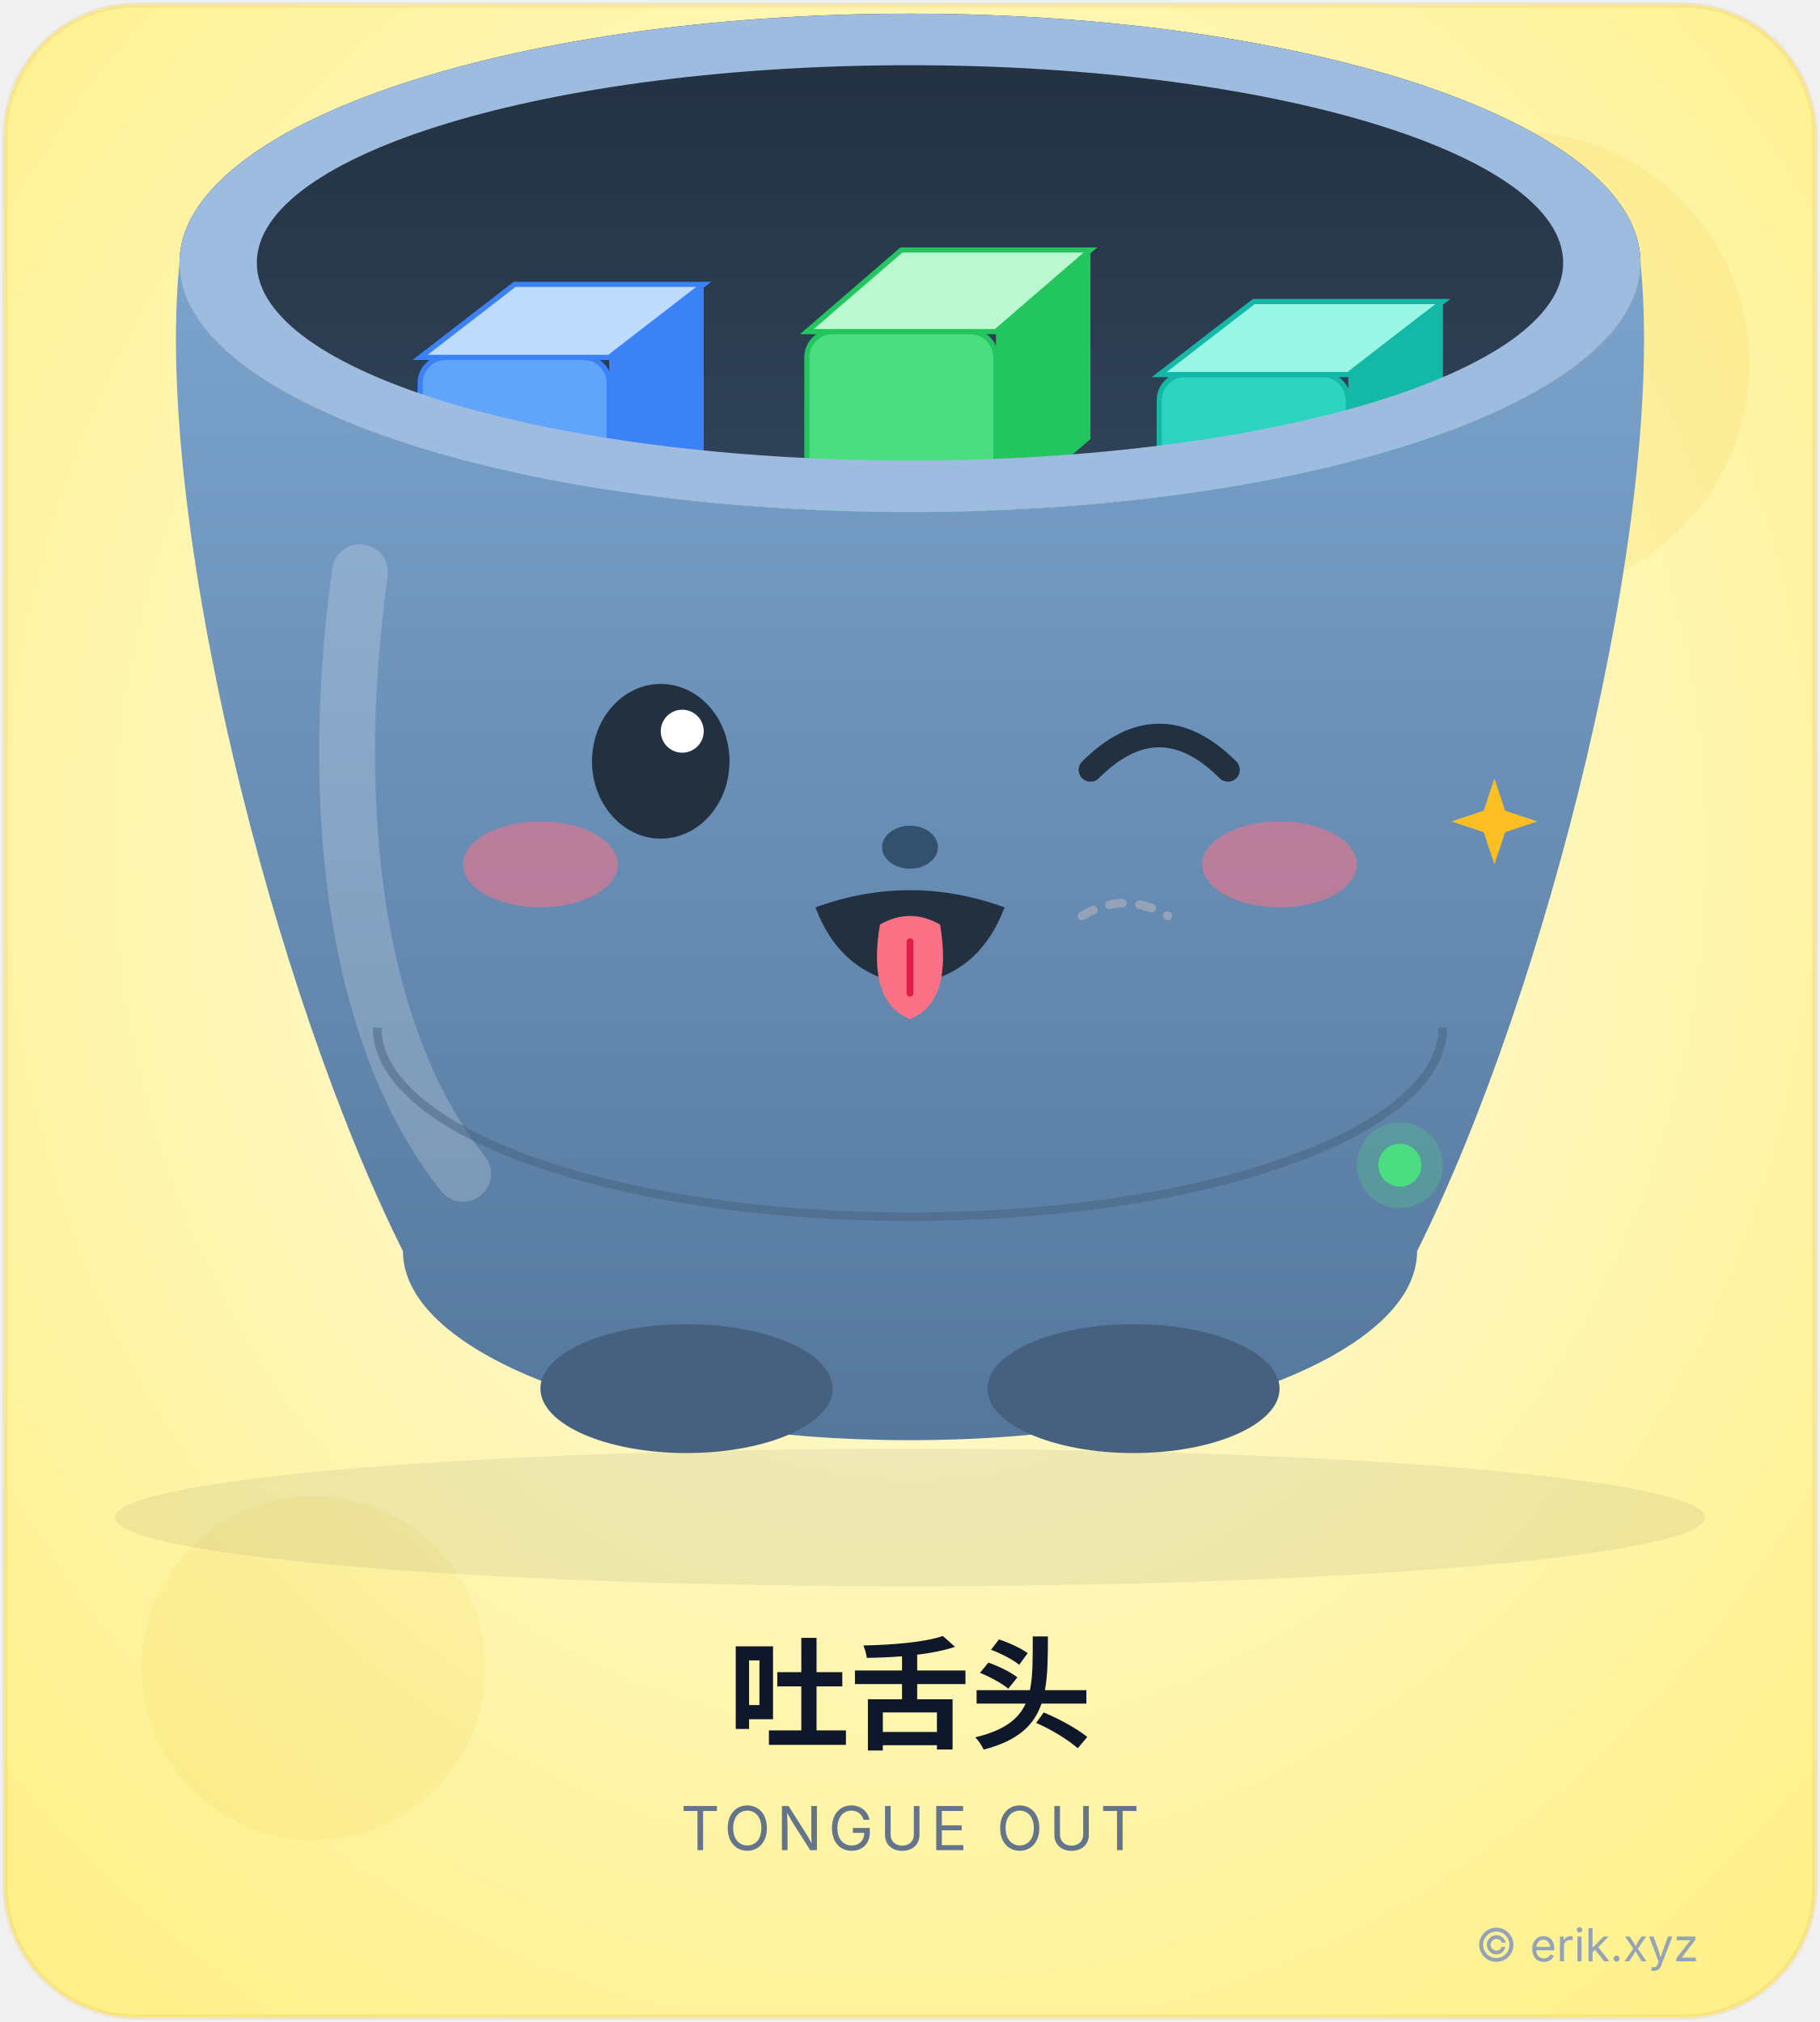
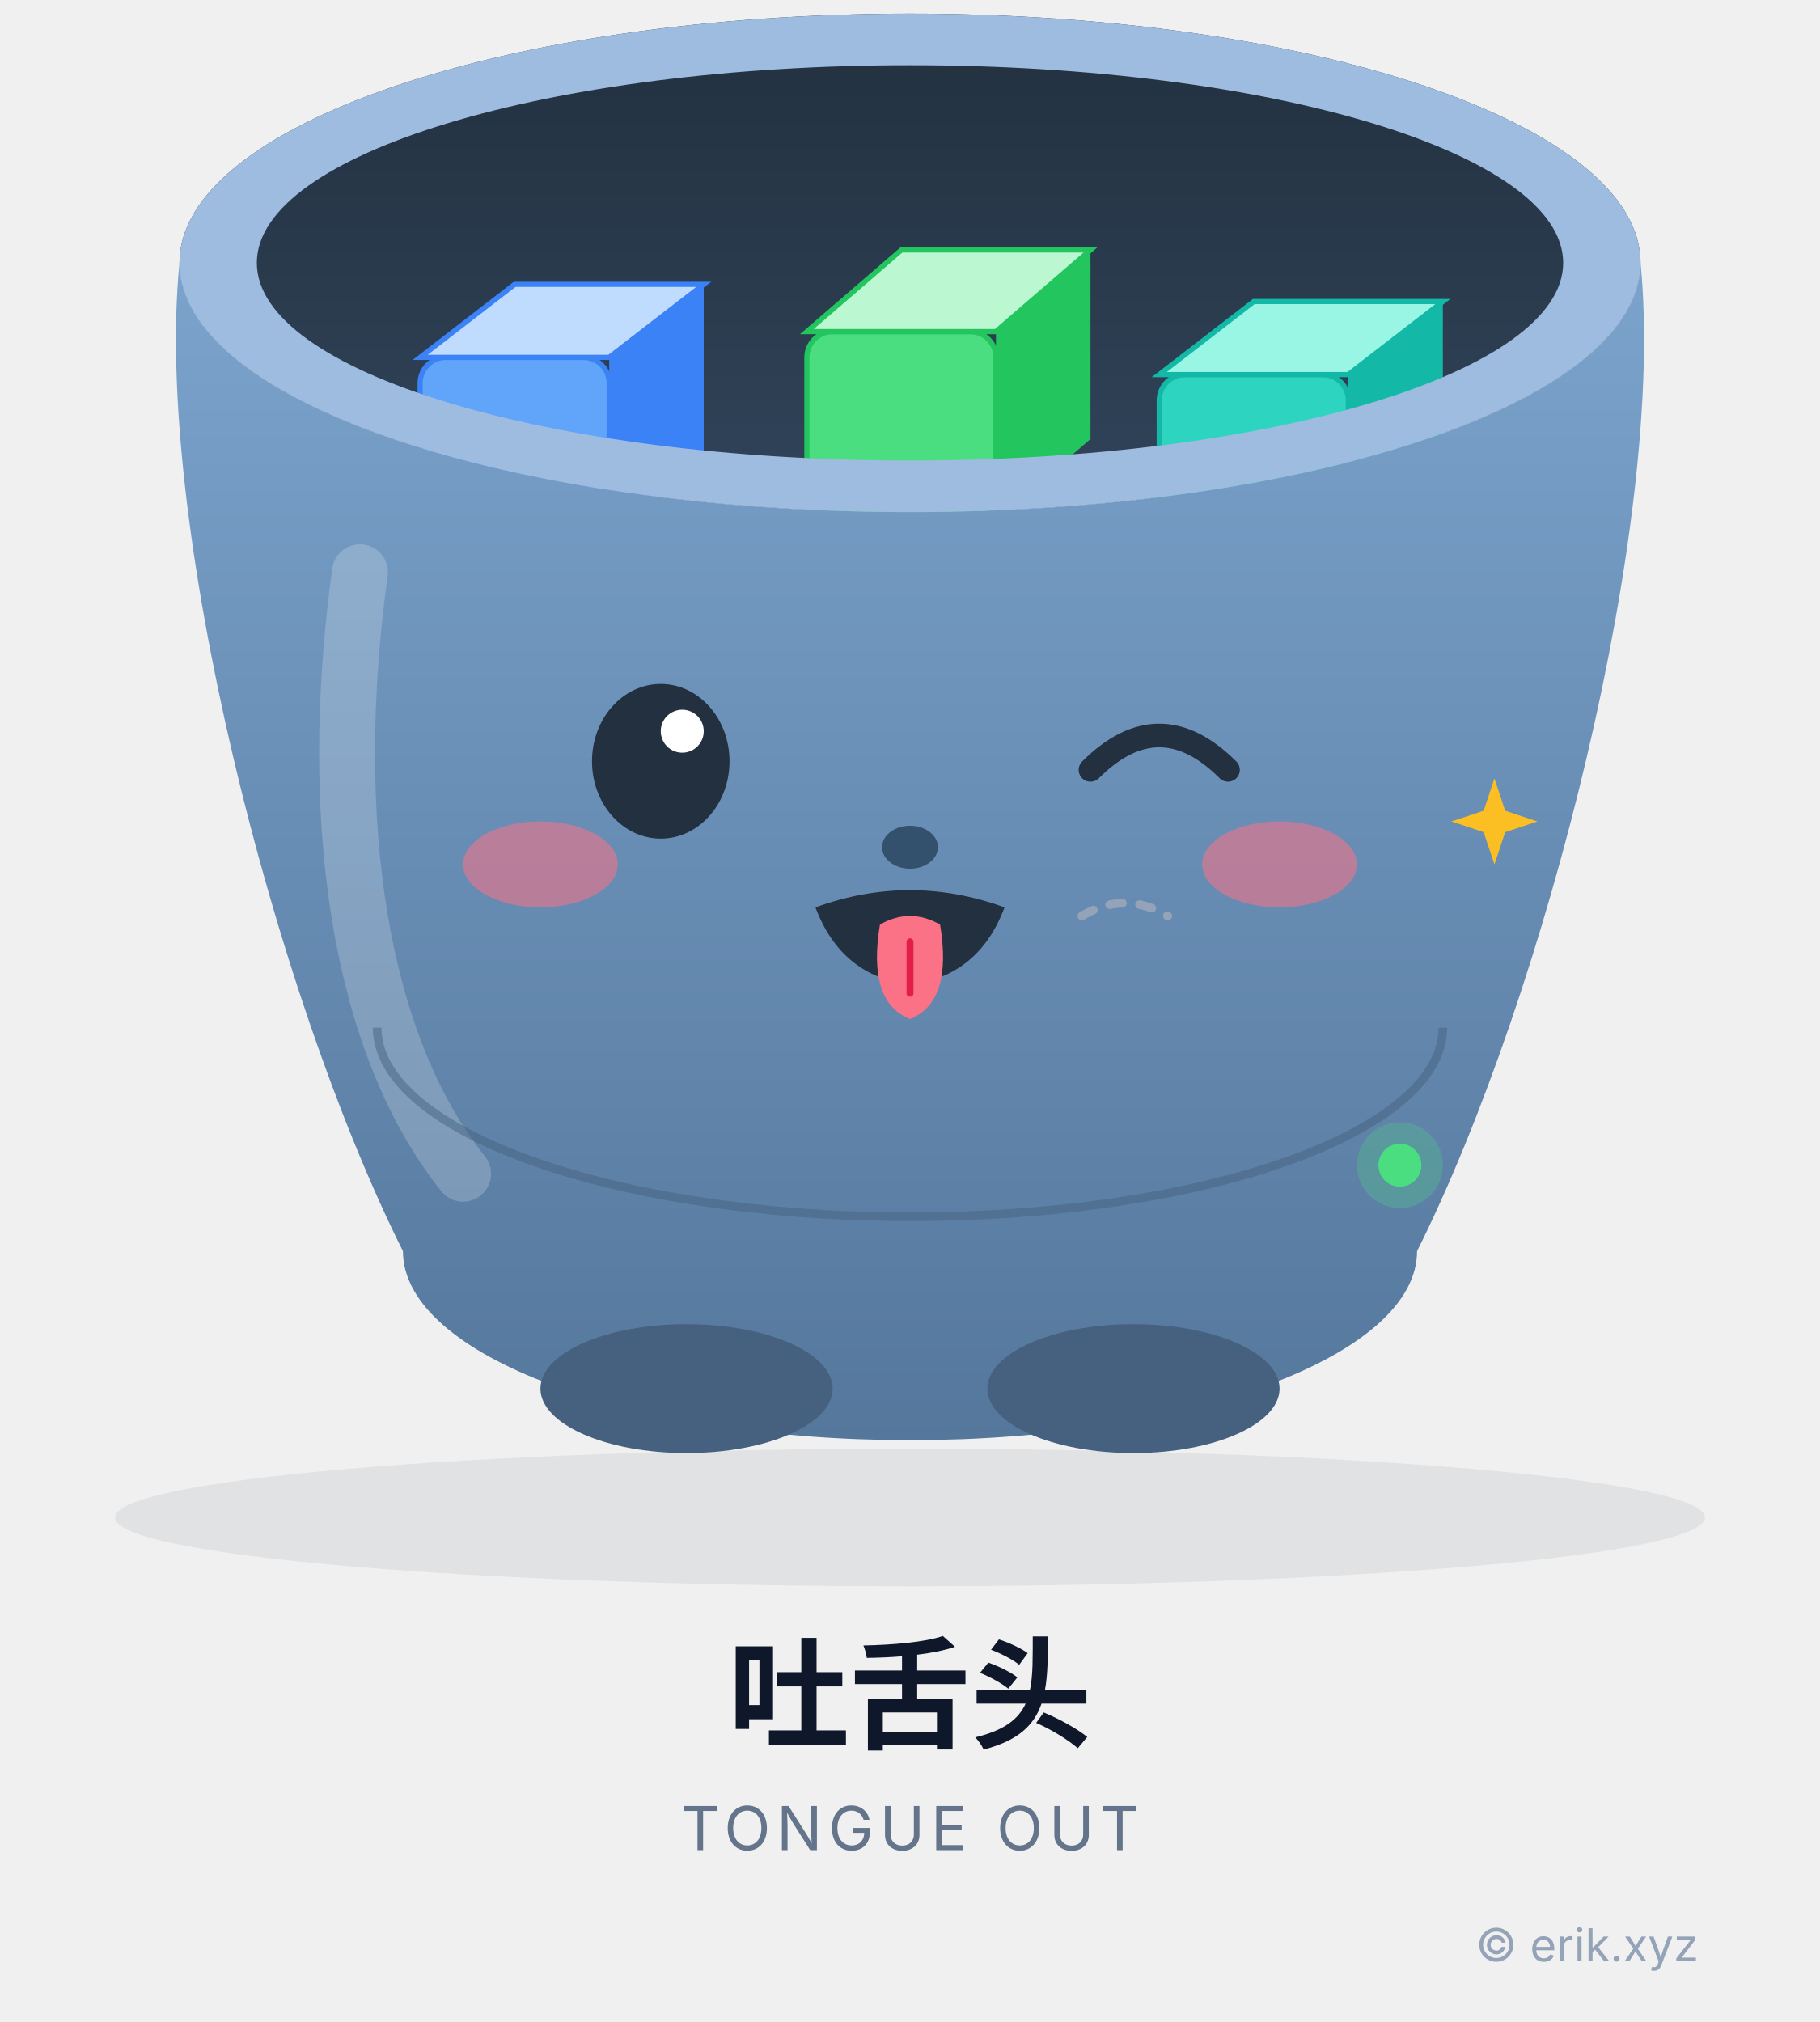
<svg xmlns="http://www.w3.org/2000/svg" xmlns:xlink="http://www.w3.org/1999/xlink" viewBox="0 0 360 400" width="360" height="400" font-family="-apple-system, BlinkMacSystemFont, 'Segoe UI', 'Noto Sans SC', 'PingFang SC', 'Microsoft YaHei', sans-serif">
  <defs>
-     <radialGradient id="bgGrad" cx="50%" cy="42%" r="70%">
-       <stop offset="0" stop-color="#fefce8" />
-       <stop offset="1" stop-color="#fef08a" />
-     </radialGradient>
    <linearGradient id="bodyGrad" x1="0" y1="0" x2="0" y2="1">
      <stop offset="0" stop-color="#7ba3cc" />
      <stop offset="1" stop-color="#55779c" />
    </linearGradient>
    <linearGradient id="insideGrad" x1="0" y1="0" x2="0" y2="1">
      <stop offset="0" stop-color="#22303f" />
      <stop offset="1" stop-color="#31445a" />
    </linearGradient>
    <g id="bucket">
      <ellipse cx="280" cy="492" rx="185" ry="16" fill="#0f172a" opacity="0.07" />
      <ellipse cx="280" cy="200" rx="170" ry="58" fill="url(#insideGrad)" />
      <g>
        <rect x="166" y="222" width="44" height="40" rx="6" fill="#60a5fa" stroke="#3b82f6" stroke-width="1.2" />
        <polygon points="166,222 188,205 232,205 210,222" fill="#bfdbfe" stroke="#3b82f6" stroke-width="1.2" />
        <polygon points="210,222 232,205 232,245 210,262" fill="#3b82f6" />
      </g>
      <g>
        <rect x="256" y="216" width="44" height="44" rx="6" fill="#4ade80" stroke="#22c55e" stroke-width="1.2" />
        <polygon points="256,216 278,197 322,197 300,216" fill="#bbf7d0" stroke="#22c55e" stroke-width="1.2" />
        <polygon points="300,216 322,197 322,241 300,260" fill="#22c55e" />
      </g>
      <g>
        <rect x="338" y="226" width="44" height="38" rx="6" fill="#2dd4bf" stroke="#14b8a6" stroke-width="1.2" />
        <polygon points="338,226 360,209 404,209 382,226" fill="#99f6e4" stroke="#14b8a6" stroke-width="1.2" />
        <polygon points="382,226 404,209 404,245 382,264" fill="#14b8a6" />
      </g>
      <path d="M450,200 A170,58 0 0 1 110,200 C104,260 132,370 162,430 A118,44 0 0 0 398,430 C428,370 456,260 450,200 Z" fill="url(#bodyGrad)" />
      <path d="M152,272 C144,330 152,382 176,412" fill="none" stroke="#ffffff" stroke-width="13" stroke-linecap="round" opacity="0.2" />
      <path d="M156,378 A124,44 0 0 0 404,378" fill="none" stroke="#46617f" stroke-width="2" opacity="0.5" />
      <path fill-rule="evenodd" fill="#9ebcdf" d="M110,200 A170,58 0 0 1 450,200 A170,58 0 0 1 110,200 Z M128,200 A152,46 0 0 0 432,200 A152,46 0 0 0 128,200 Z" />
      <ellipse cx="228" cy="462" rx="34" ry="15" fill="#46617f" />
      <ellipse cx="332" cy="462" rx="34" ry="15" fill="#46617f" />
      <circle cx="394" cy="410" r="10" fill="#4ade80" opacity="0.25" />
      <circle cx="394" cy="410" r="5" fill="#4ade80" />
    </g>
  </defs>
-   <rect x="1" y="1" width="358" height="398" rx="26" fill="url(#bgGrad)" stroke="#eab308" stroke-opacity="0.18" />
-   <circle cx="300" cy="72" r="46" fill="#eab308" opacity="0.10" />
-   <circle cx="62" cy="330" r="34" fill="#eab308" opacity="0.08" />
  <g transform="translate(-58,-118) scale(0.85)">
    <g>
      <animateTransform attributeName="transform" type="rotate" values="-2 280 430;2 280 430;-2 280 430" dur="2.4s" repeatCount="indefinite" />
      <use xlink:href="#bucket" href="#bucket" />
      <ellipse cx="222" cy="316" rx="16" ry="18" fill="#22303f" />
      <circle cx="227" cy="309" r="5" fill="#ffffff" />
      <path d="M322,318 Q338,302 354,318" fill="none" stroke="#22303f" stroke-width="5.5" stroke-linecap="round" />
      <ellipse cx="280" cy="336" rx="6.5" ry="5" fill="#33506d" />
      <ellipse cx="194" cy="340" rx="18" ry="10" fill="#fb7185" opacity="0.55">
        <animate attributeName="opacity" values="0.55;0.8;0.55" dur="2s" repeatCount="indefinite" />
      </ellipse>
      <ellipse cx="366" cy="340" rx="18" ry="10" fill="#fb7185" opacity="0.55">
        <animate attributeName="opacity" values="0.55;0.8;0.55" dur="2s" repeatCount="indefinite" />
      </ellipse>
      <path d="M258,350 Q280,342 302,350 Q296,366 280,368 Q264,366 258,350 Z" fill="#22303f" />
      <g transform="translate(280,356)">
        <g>
          <animateTransform attributeName="transform" type="rotate" values="-7;7;-7" dur="0.8s" repeatCount="indefinite" />
          <path d="M-7,-2 Q0,-6 7,-2 Q10,16 0,20 Q-10,16 -7,-2 Z" fill="#fb7185" />
          <path d="M0,2 L0,14" stroke="#e11d48" stroke-width="1.6" stroke-linecap="round" />
        </g>
      </g>
      <g transform="translate(416,330)">
        <path d="M0,-10 L2.5,-2.5 L10,0 L2.5,2.5 L0,10 L-2.5,2.5 L-10,0 L-2.5,-2.5 Z" fill="#fbbf24">
          <animateTransform attributeName="transform" type="scale" values="0.7;1.2;0.7" dur="1s" repeatCount="indefinite" />
        </path>
      </g>
      <path d="M320,352 Q330,346 340,352" fill="none" stroke="#94a3b8" stroke-width="2" stroke-linecap="round" stroke-dasharray="3 4">
        <animate attributeName="opacity" values="0.2;1;0.2" dur="0.9s" repeatCount="indefinite" />
      </path>
    </g>
  </g>
  <text x="180" y="344" font-size="24" font-weight="700" fill="#0f172a" text-anchor="middle">吐舌头</text>
  <text x="180" y="366" font-size="12" fill="#64748b" text-anchor="middle" letter-spacing="1.2">TONGUE OUT</text>
  <text x="336" y="388" font-size="9" fill="#94a3b8" text-anchor="end">© erik.xyz</text>
</svg>
